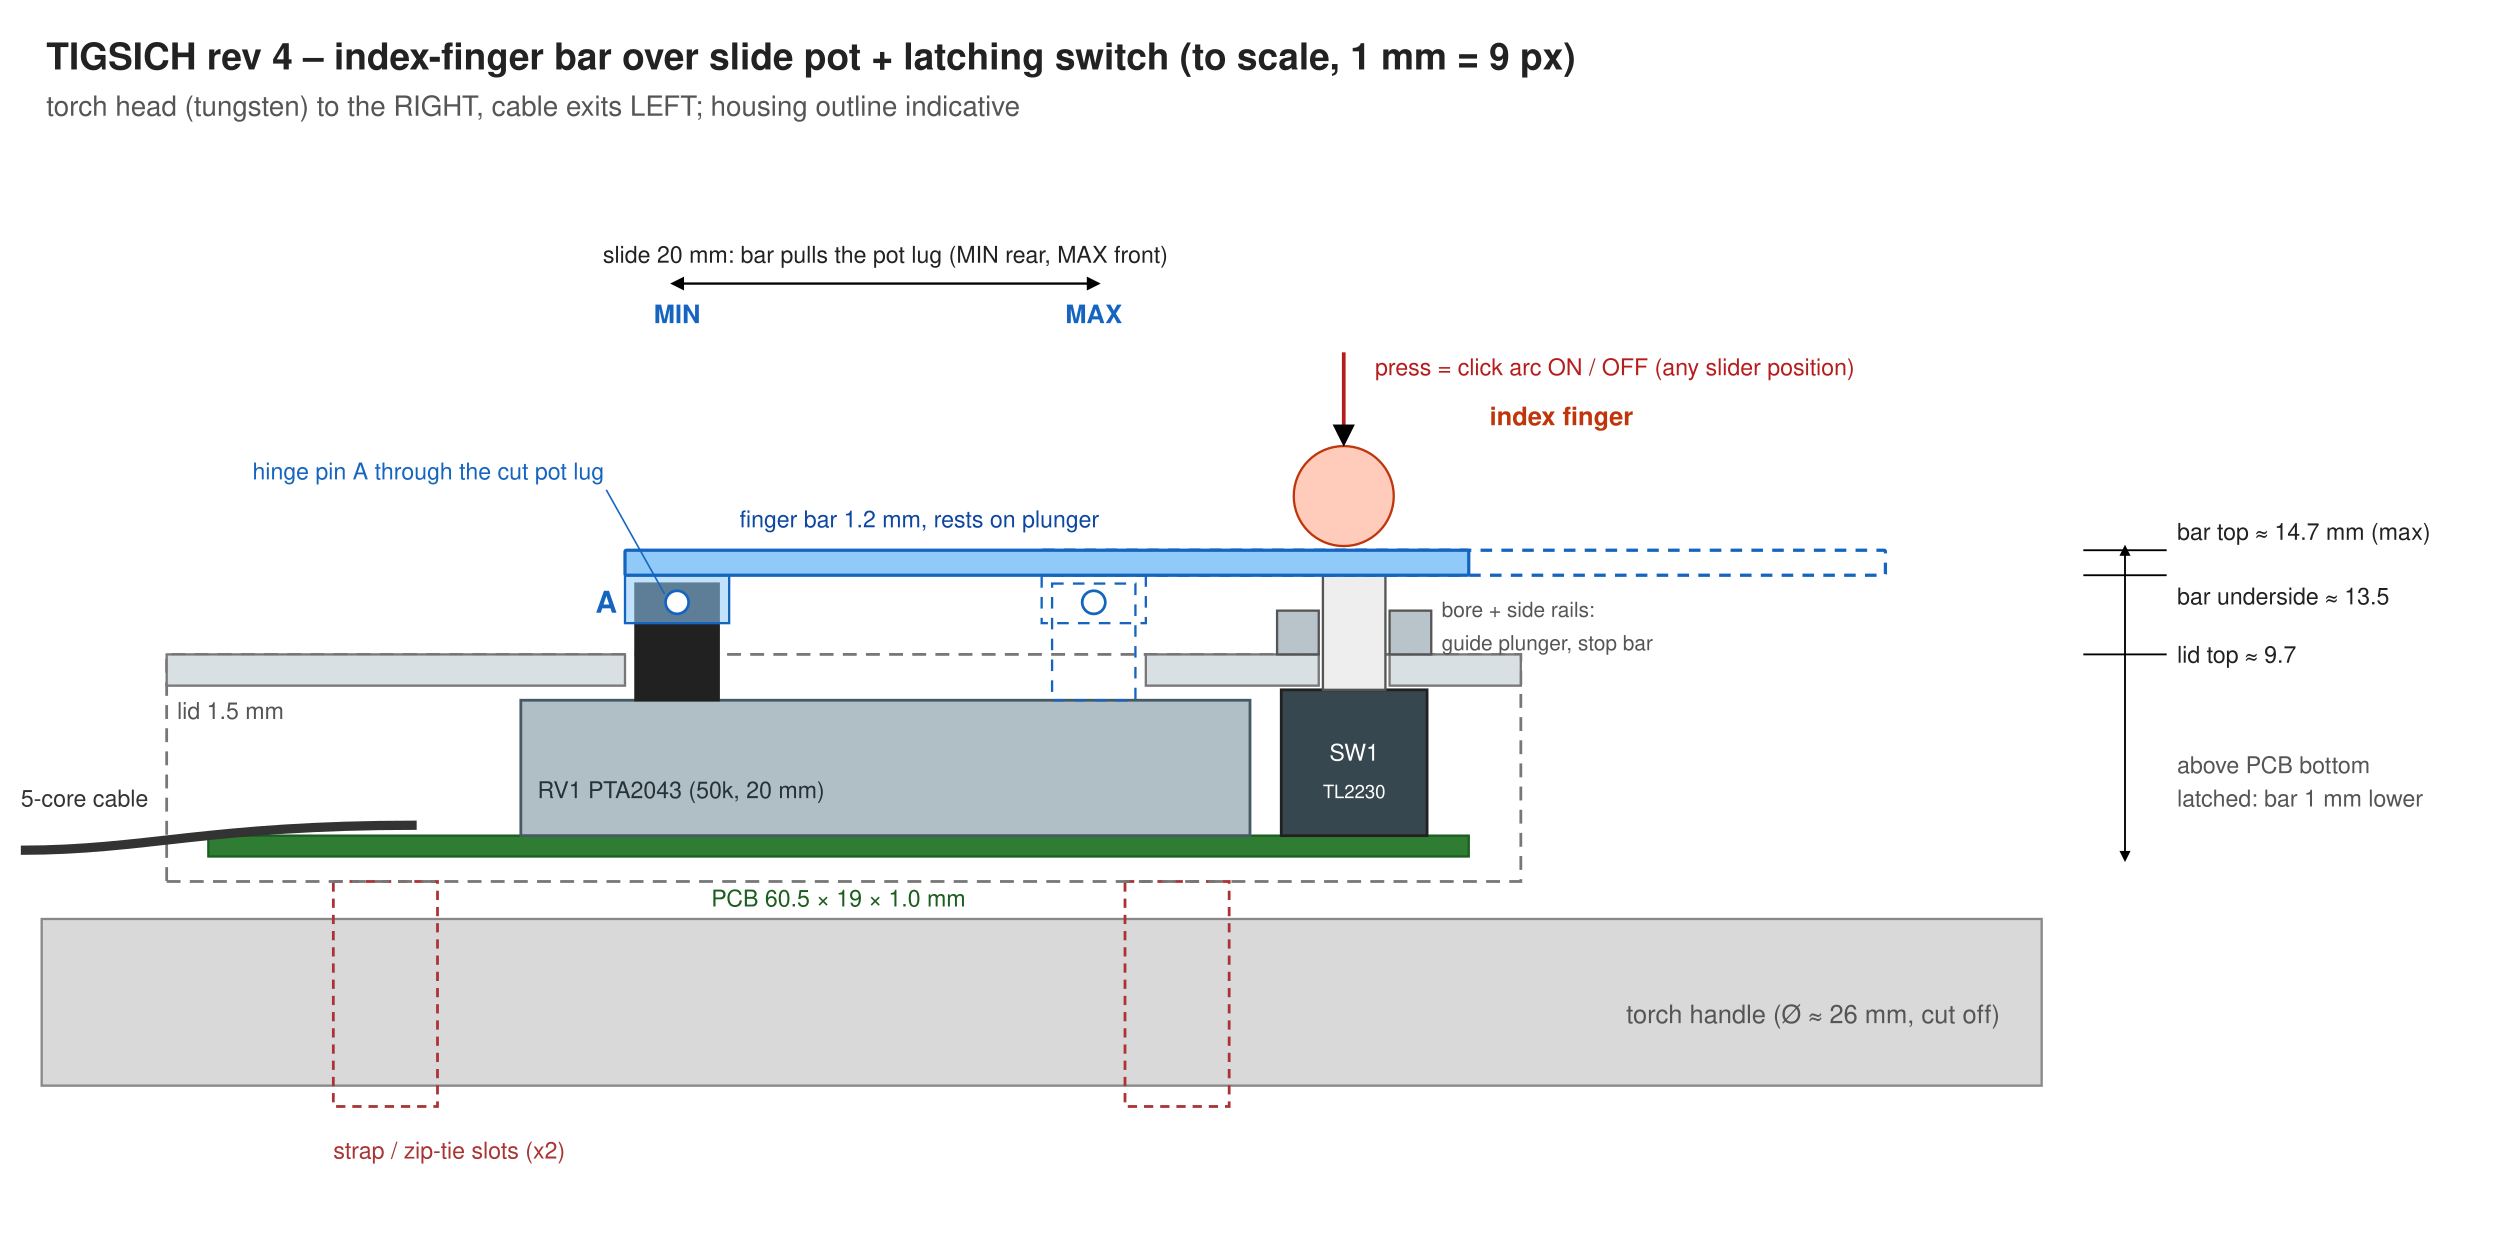
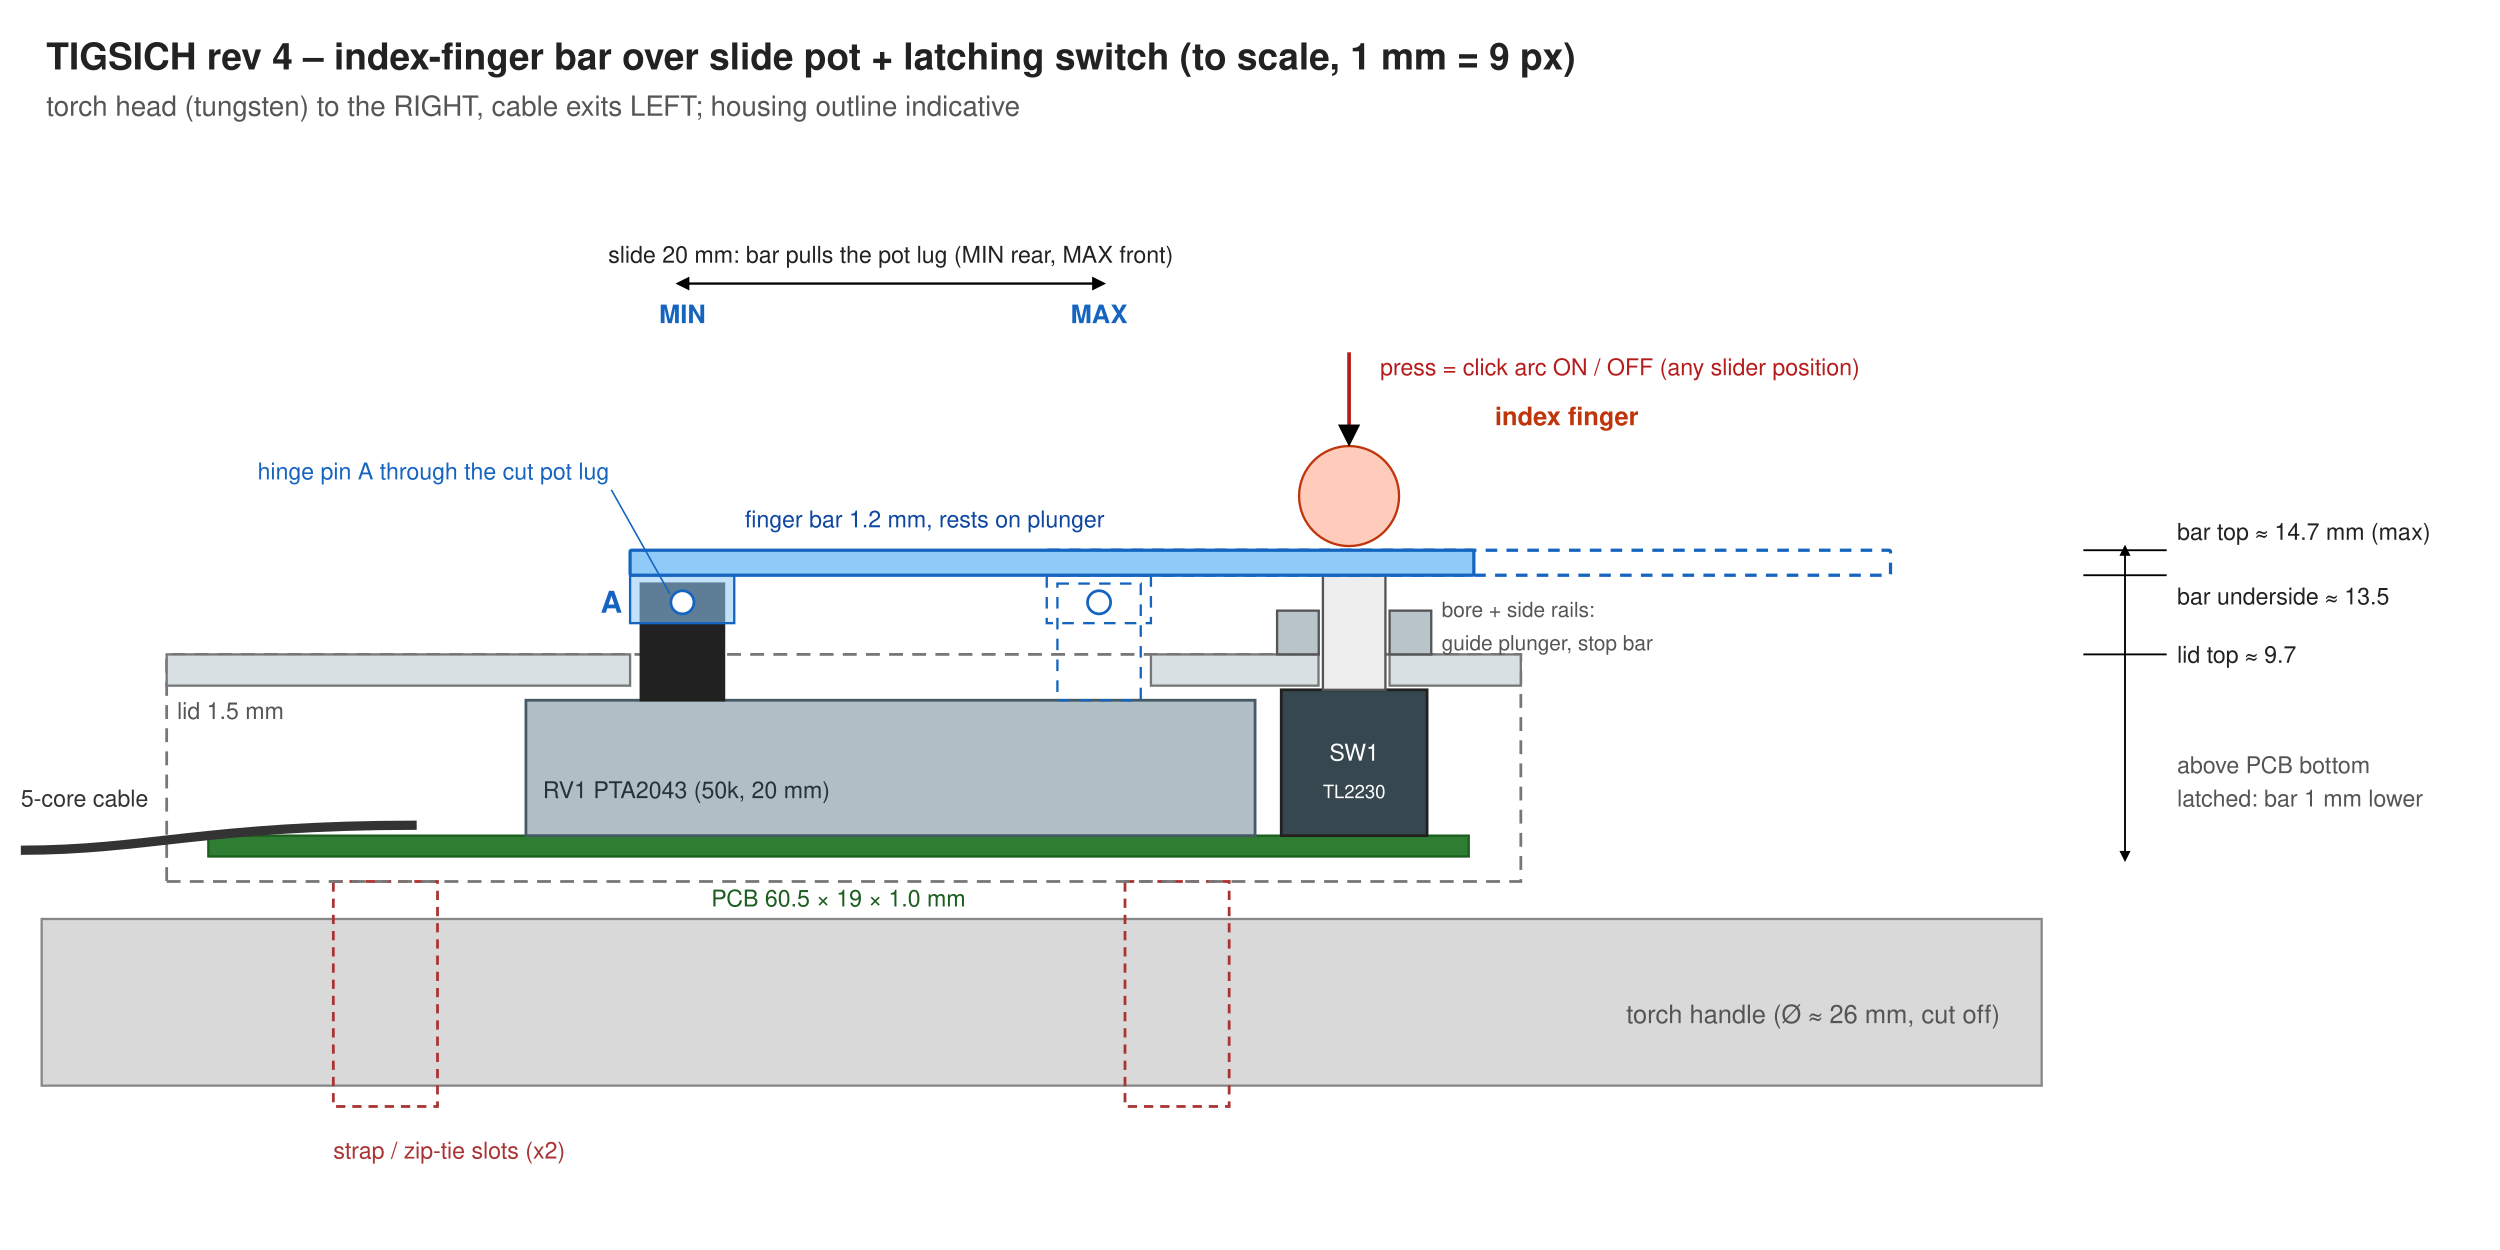
<svg xmlns="http://www.w3.org/2000/svg" width="1080" height="540" viewBox="0 0 1080 540" font-family="Helvetica, Arial, sans-serif">
  <defs>
    <marker id="a" viewBox="0 0 10 10" refX="5" refY="5" markerWidth="6" markerHeight="6" orient="auto-start-reverse">
      <path d="M0,0 L10,5 L0,10 z" fill="#000" />
    </marker>
  </defs>
  <rect x="0" y="0" width="1080" height="540" fill="#ffffff" />
  <text x="20" y="30" font-size="16" font-weight="bold" fill="#222">TIGSICH rev 4 – index-finger bar over slide pot + latching switch (to scale, 1 mm = 9 px)</text>
  <text x="20" y="50" font-size="12" fill="#555">torch head (tungsten) to the RIGHT, cable exits LEFT; housing outline indicative</text>
  <rect x="18.0" y="397.0" width="864.0" height="72.0" rx="0" fill="#d9d9d9" fill-opacity="1" stroke="#888" stroke-width="1" />
  <text x="864.0" y="442.0" font-size="11" text-anchor="end" fill="#555" font-weight="normal">torch handle (Ø ≈ 26 mm, cut off)</text>
  <rect x="144.0" y="380.8" width="45.0" height="97.2" rx="0" fill="none" fill-opacity="1" stroke="#a33" stroke-width="1.2" stroke-dasharray="4 3" />
  <rect x="486.0" y="380.8" width="45.0" height="97.2" rx="0" fill="none" fill-opacity="1" stroke="#a33" stroke-width="1.2" stroke-dasharray="4 3" />
  <text x="144.0" y="500.5" font-size="10" text-anchor="start" fill="#a33" font-weight="normal">strap / zip-tie slots (x2)</text>
  <path d="M 72.0 380.8 L 657.0 380.8 L 657.0 282.7 L 72.0 282.7 Z" fill="none" stroke="#777" stroke-width="1.2" stroke-dasharray="6 4" />
-   <rect x="72.0" y="282.7" width="198.0" height="13.5" rx="0" fill="#cfd8dc" fill-opacity="0.8" stroke="#777" stroke-width="1" />
-   <rect x="495.0" y="282.7" width="74.7" height="13.5" rx="0" fill="#cfd8dc" fill-opacity="0.8" stroke="#777" stroke-width="1" />
+   <rect x="72.0" y="282.7" width="200.2" height="13.5" rx="0" fill="#cfd8dc" fill-opacity="0.8" stroke="#777" stroke-width="1" />
+   <rect x="497.2" y="282.7" width="72.4" height="13.5" rx="0" fill="#cfd8dc" fill-opacity="0.8" stroke="#777" stroke-width="1" />
  <rect x="600.3" y="282.7" width="56.7" height="13.5" rx="0" fill="#cfd8dc" fill-opacity="0.8" stroke="#777" stroke-width="1" />
  <rect x="551.7" y="263.8" width="18.0" height="18.9" rx="0" fill="#b0bec5" fill-opacity="0.9" stroke="#555" stroke-width="1" />
  <rect x="600.3" y="263.8" width="18.0" height="18.9" rx="0" fill="#b0bec5" fill-opacity="0.9" stroke="#555" stroke-width="1" />
  <text x="76.5" y="310.6" font-size="10" text-anchor="start" fill="#555" font-weight="normal">lid 1.5 mm</text>
  <rect x="90.0" y="361.0" width="544.5" height="9.0" rx="0" fill="#2e7d32" fill-opacity="1" stroke="#1b5e20" stroke-width="1" />
  <text x="362.2" y="391.6" font-size="10" text-anchor="middle" fill="#1b5e20" font-weight="normal">PCB 60.5 × 19 × 1.0 mm</text>
-   <rect x="225.0" y="302.5" width="315.0" height="58.5" rx="0" fill="#b0bec5" fill-opacity="1" stroke="#455a64" stroke-width="1.2" />
-   <text x="232.2" y="344.8" font-size="10" text-anchor="start" fill="#263238" font-weight="normal">RV1 PTA2043 (50k, 20 mm)</text>
+   <rect x="227.2" y="302.5" width="315.0" height="58.5" rx="0" fill="#b0bec5" fill-opacity="1" stroke="#455a64" stroke-width="1.2" />
+   <text x="234.5" y="344.8" font-size="10" text-anchor="start" fill="#263238" font-weight="normal">RV1 PTA2043 (50k, 20 mm)</text>
  <rect x="553.5" y="298.0" width="63.0" height="63.0" rx="0" fill="#37474f" fill-opacity="1" stroke="#212121" stroke-width="1.2" />
  <text x="585.0" y="328.6" font-size="10" text-anchor="middle" fill="#fff" font-weight="normal">SW1</text>
  <text x="585.0" y="344.8" font-size="8" text-anchor="middle" fill="#fff" font-weight="normal">TL2230</text>
  <rect x="571.5" y="248.5" width="27.0" height="49.5" rx="0" fill="#eeeeee" fill-opacity="1" stroke="#555" stroke-width="1" />
  <path d="M 180.0 356.5 C 90.0 356.5 63.0 367.3 9.0 367.3" fill="none" stroke="#333" stroke-width="4" />
  <text x="9.0" y="348.4" font-size="10" text-anchor="start" fill="#333" font-weight="normal">5-core cable</text>
-   <rect x="454.5" y="252.1" width="36.0" height="50.4" rx="0" fill="none" fill-opacity="1" stroke="#1565c0" stroke-width="1" stroke-dasharray="5 4" />
-   <rect x="450.0" y="248.5" width="45.0" height="20.7" rx="0" fill="none" fill-opacity="0.55" stroke="#1565c0" stroke-width="1" stroke-dasharray="5 4" />
-   <rect x="450.0" y="237.7" width="364.5" height="10.8" rx="0.6" fill="none" fill-opacity="1" stroke="#1565c0" stroke-width="1.4" stroke-dasharray="5 4" />
-   <circle cx="472.5" cy="260.2" r="5.0" fill="none" stroke="#1565c0" stroke-width="1.2" />
-   <rect x="274.5" y="252.1" width="36.0" height="50.4" rx="0" fill="#212121" fill-opacity="1" stroke="#212121" stroke-width="1" />
-   <rect x="270.0" y="248.5" width="45.0" height="20.7" rx="0" fill="#90caf9" fill-opacity="0.55" stroke="#1565c0" stroke-width="1" />
-   <rect x="270.0" y="237.7" width="364.5" height="10.8" rx="0.6" fill="#90caf9" fill-opacity="1" stroke="#1565c0" stroke-width="1.4" />
-   <circle cx="292.5" cy="260.2" r="5.0" fill="#fff" stroke="#1565c0" stroke-width="1.2" />
-   <text x="261.9" y="264.7" font-size="13" text-anchor="middle" fill="#1565c0" font-weight="bold">A</text>
-   <text x="261.0" y="207.1" font-size="10" text-anchor="end" fill="#1565c0" font-weight="normal">hinge pin A through the cut pot lug</text>
-   <line x1="261.9" y1="211.6" x2="287.1" y2="256.6" stroke="#1565c0" stroke-width="0.7" />
-   <text x="319.5" y="227.8" font-size="10" text-anchor="start" fill="#0d47a1" font-weight="normal">finger bar 1.2 mm, rests on plunger</text>
-   <circle cx="580.5" cy="214.3" r="21.6" fill="#ffccbc" stroke="#bf360c" stroke-width="1" />
-   <text x="643.5" y="183.7" font-size="11" text-anchor="start" fill="#bf360c" font-weight="bold">index finger</text>
-   <line x1="580.5" y1="152.2" x2="580.5" y2="188.2" stroke="#b71c1c" stroke-width="1.6" marker-end="url(#a)" />
-   <text x="594.0" y="162.1" font-size="10" text-anchor="start" fill="#b71c1c" font-weight="normal">press = click arc ON / OFF (any slider position)</text>
-   <line x1="292.5" y1="122.5" x2="472.5" y2="122.5" stroke="#000" stroke-width="1" marker-start="url(#a)" marker-end="url(#a)" />
-   <text x="382.5" y="113.5" font-size="10" text-anchor="middle" fill="#222" font-weight="normal">slide 20 mm: bar pulls the pot lug (MIN rear, MAX front)</text>
-   <text x="292.5" y="139.6" font-size="11" text-anchor="middle" fill="#1565c0" font-weight="bold">MIN</text>
-   <text x="472.5" y="139.6" font-size="11" text-anchor="middle" fill="#1565c0" font-weight="bold">MAX</text>
+   <rect x="456.8" y="252.1" width="36.0" height="50.4" rx="0" fill="none" fill-opacity="1" stroke="#1565c0" stroke-width="1" stroke-dasharray="5 4" />
+   <rect x="452.2" y="248.5" width="45.0" height="20.7" rx="0" fill="none" fill-opacity="0.55" stroke="#1565c0" stroke-width="1" stroke-dasharray="5 4" />
+   <rect x="452.2" y="237.7" width="364.5" height="10.8" rx="0.6" fill="none" fill-opacity="1" stroke="#1565c0" stroke-width="1.4" stroke-dasharray="5 4" />
+   <circle cx="474.8" cy="260.2" r="5.0" fill="none" stroke="#1565c0" stroke-width="1.2" />
+   <rect x="276.8" y="252.1" width="36.0" height="50.4" rx="0" fill="#212121" fill-opacity="1" stroke="#212121" stroke-width="1" />
+   <rect x="272.2" y="248.5" width="45.0" height="20.7" rx="0" fill="#90caf9" fill-opacity="0.55" stroke="#1565c0" stroke-width="1" />
+   <rect x="272.2" y="237.7" width="364.5" height="10.8" rx="0.6" fill="#90caf9" fill-opacity="1" stroke="#1565c0" stroke-width="1.4" />
+   <circle cx="294.8" cy="260.2" r="5.0" fill="#fff" stroke="#1565c0" stroke-width="1.2" />
+   <text x="264.1" y="264.7" font-size="13" text-anchor="middle" fill="#1565c0" font-weight="bold">A</text>
+   <text x="263.2" y="207.1" font-size="10" text-anchor="end" fill="#1565c0" font-weight="normal">hinge pin A through the cut pot lug</text>
+   <line x1="264.1" y1="211.6" x2="289.4" y2="256.6" stroke="#1565c0" stroke-width="0.7" />
+   <text x="321.8" y="227.8" font-size="10" text-anchor="start" fill="#0d47a1" font-weight="normal">finger bar 1.2 mm, rests on plunger</text>
+   <circle cx="582.8" cy="214.3" r="21.6" fill="#ffccbc" stroke="#bf360c" stroke-width="1" />
+   <text x="645.8" y="183.7" font-size="11" text-anchor="start" fill="#bf360c" font-weight="bold">index finger</text>
+   <line x1="582.8" y1="152.2" x2="582.8" y2="188.2" stroke="#b71c1c" stroke-width="1.6" marker-end="url(#a)" />
+   <text x="596.2" y="162.1" font-size="10" text-anchor="start" fill="#b71c1c" font-weight="normal">press = click arc ON / OFF (any slider position)</text>
+   <line x1="294.8" y1="122.5" x2="474.8" y2="122.5" stroke="#000" stroke-width="1" marker-start="url(#a)" marker-end="url(#a)" />
+   <text x="384.8" y="113.5" font-size="10" text-anchor="middle" fill="#222" font-weight="normal">slide 20 mm: bar pulls the pot lug (MIN rear, MAX front)</text>
+   <text x="294.8" y="139.6" font-size="11" text-anchor="middle" fill="#1565c0" font-weight="bold">MIN</text>
+   <text x="474.8" y="139.6" font-size="11" text-anchor="middle" fill="#1565c0" font-weight="bold">MAX</text>
  <text x="622.8" y="266.5" font-size="9" text-anchor="start" fill="#555" font-weight="normal">bore + side rails:</text>
  <text x="622.8" y="280.9" font-size="9" text-anchor="start" fill="#555" font-weight="normal">guide plunger, stop bar</text>
  <line x1="900.0" y1="282.7" x2="936.0" y2="282.7" stroke="#000" stroke-width="0.8" />
  <text x="940.5" y="286.3" font-size="10" text-anchor="start" fill="#222" font-weight="normal">lid top ≈ 9.7</text>
  <line x1="900.0" y1="248.5" x2="936.0" y2="248.5" stroke="#000" stroke-width="0.8" />
  <text x="940.5" y="261.1" font-size="10" text-anchor="start" fill="#222" font-weight="normal">bar underside ≈ 13.5</text>
  <line x1="900.0" y1="237.7" x2="936.0" y2="237.7" stroke="#000" stroke-width="0.8" />
  <text x="940.5" y="233.2" font-size="10" text-anchor="start" fill="#222" font-weight="normal">bar top ≈ 14.7 mm (max)</text>
  <line x1="918.0" y1="370.0" x2="918.0" y2="237.7" stroke="#000" stroke-width="0.8" marker-start="url(#a)" marker-end="url(#a)" />
  <text x="940.5" y="334.0" font-size="10" text-anchor="start" fill="#555" font-weight="normal">above PCB bottom</text>
  <text x="940.5" y="348.4" font-size="10" text-anchor="start" fill="#555" font-weight="normal">latched: bar 1 mm lower</text>
</svg>
